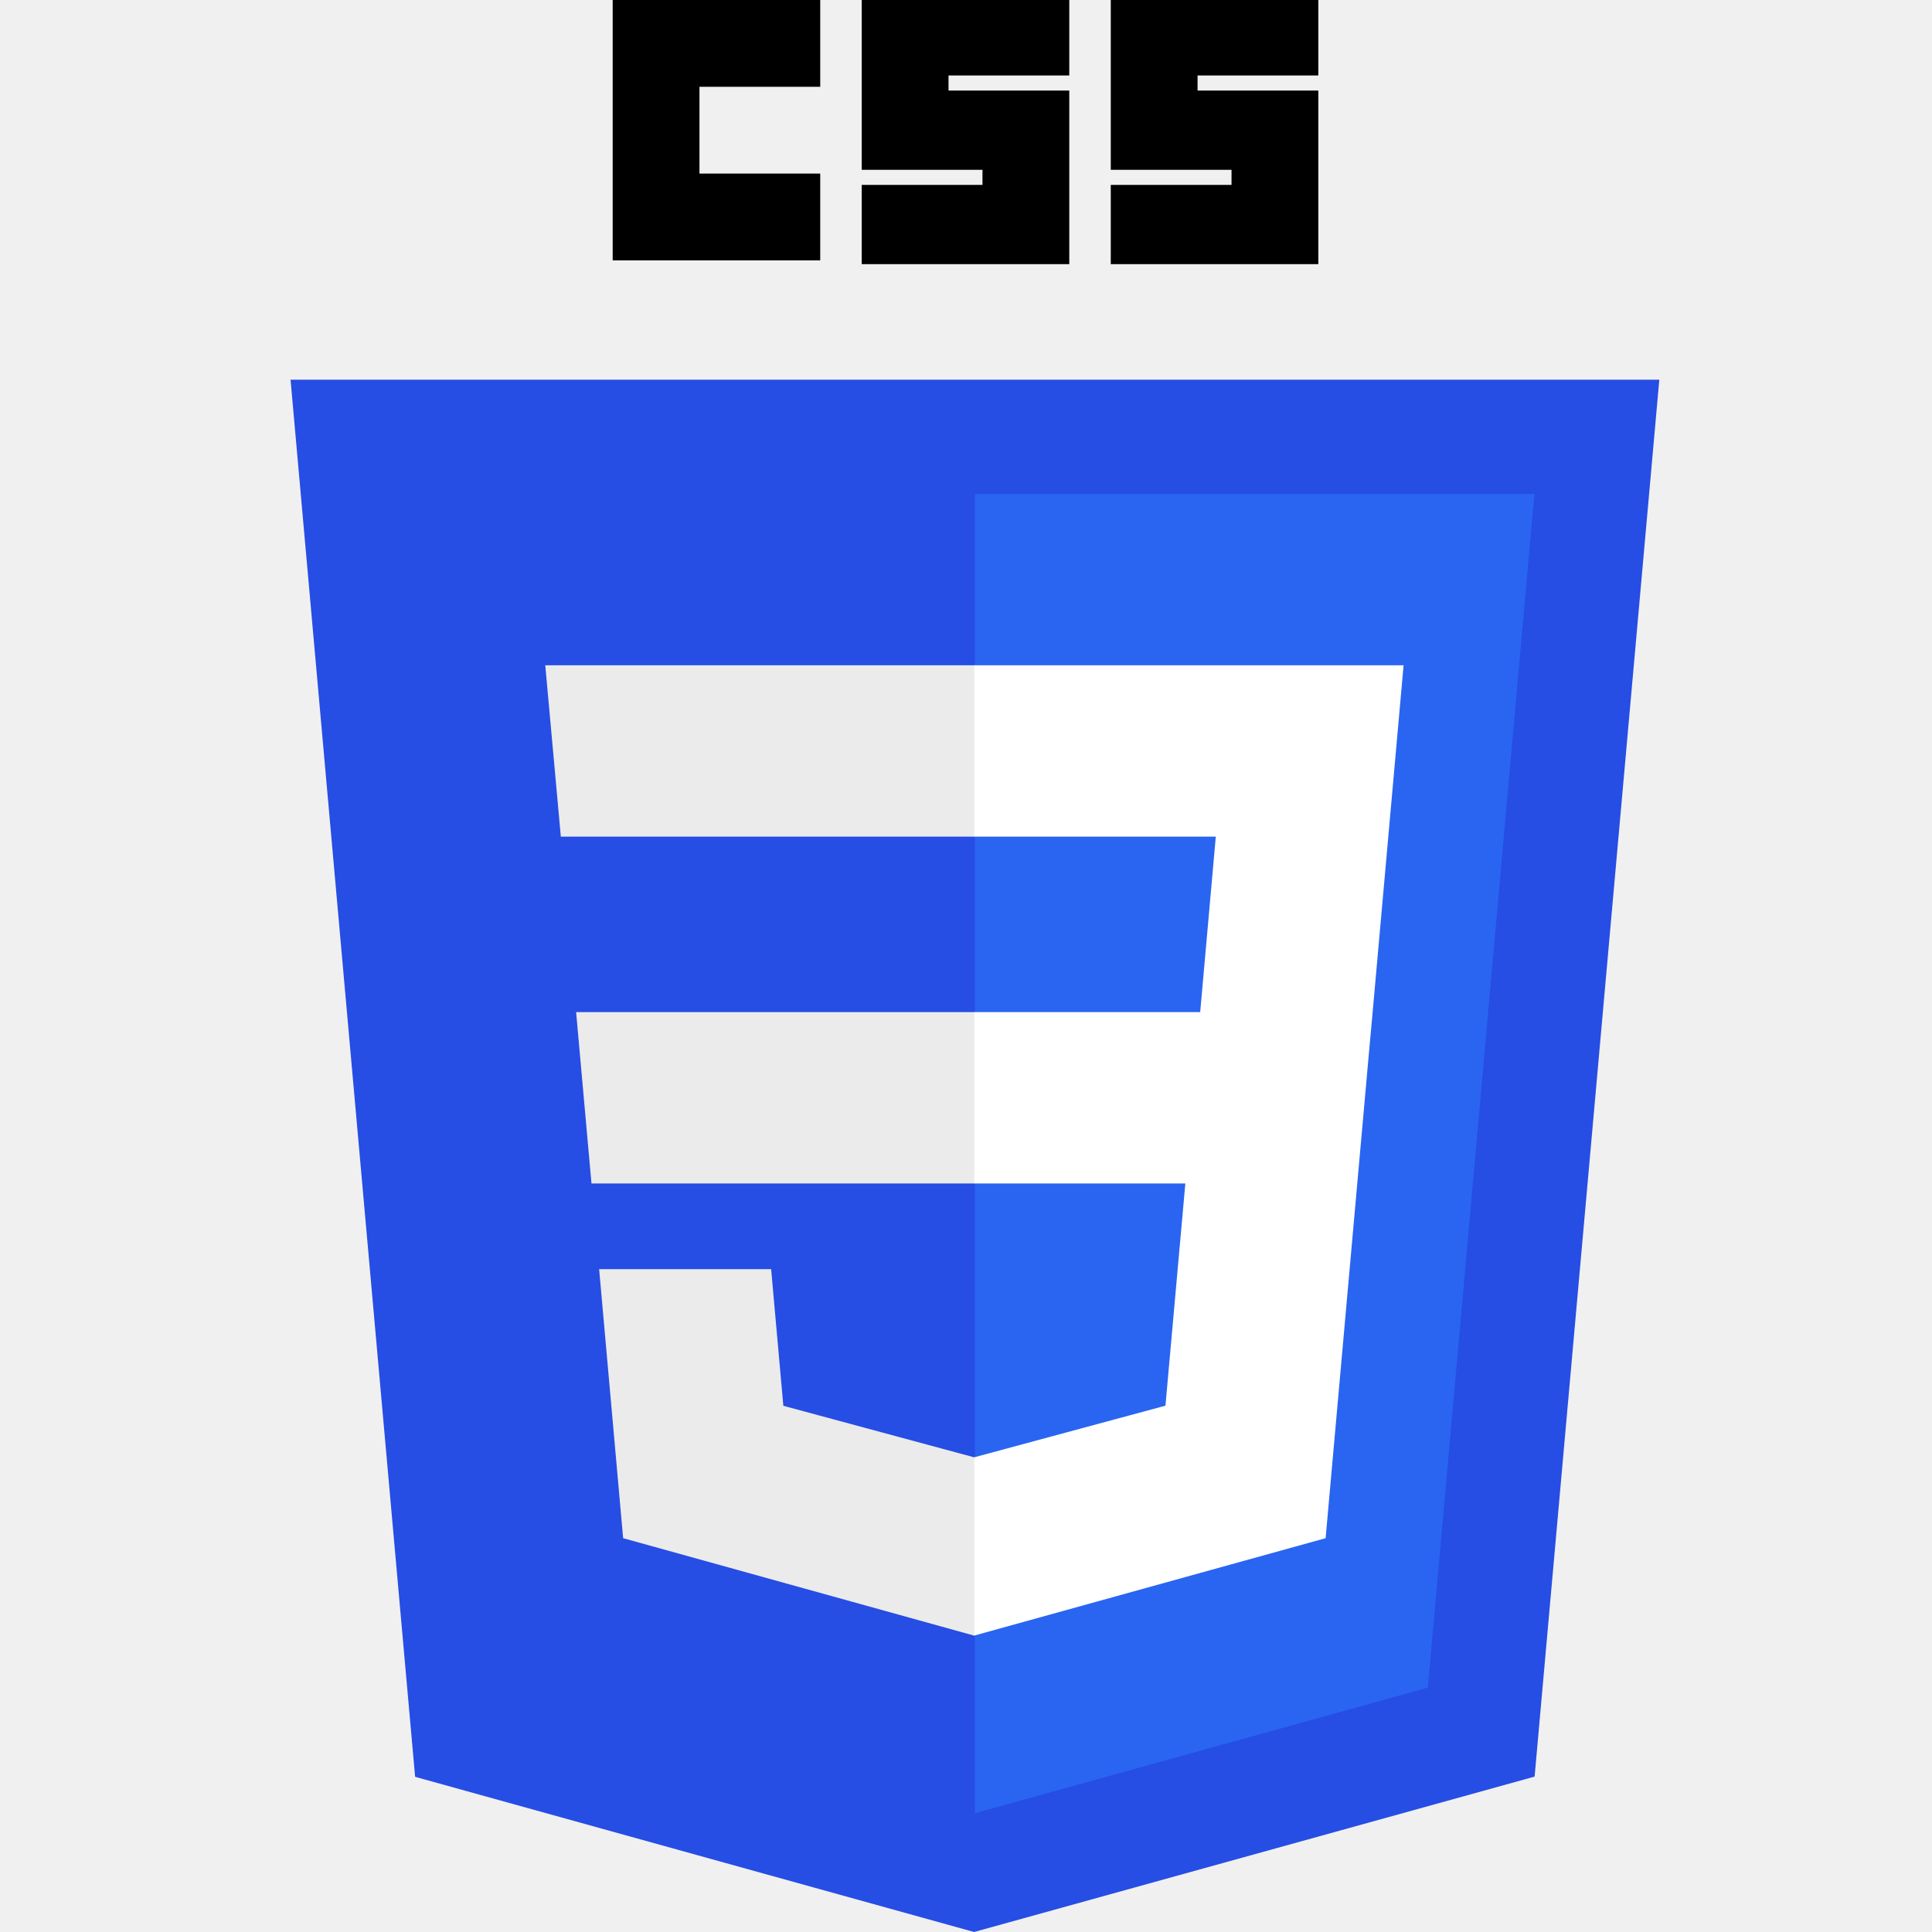
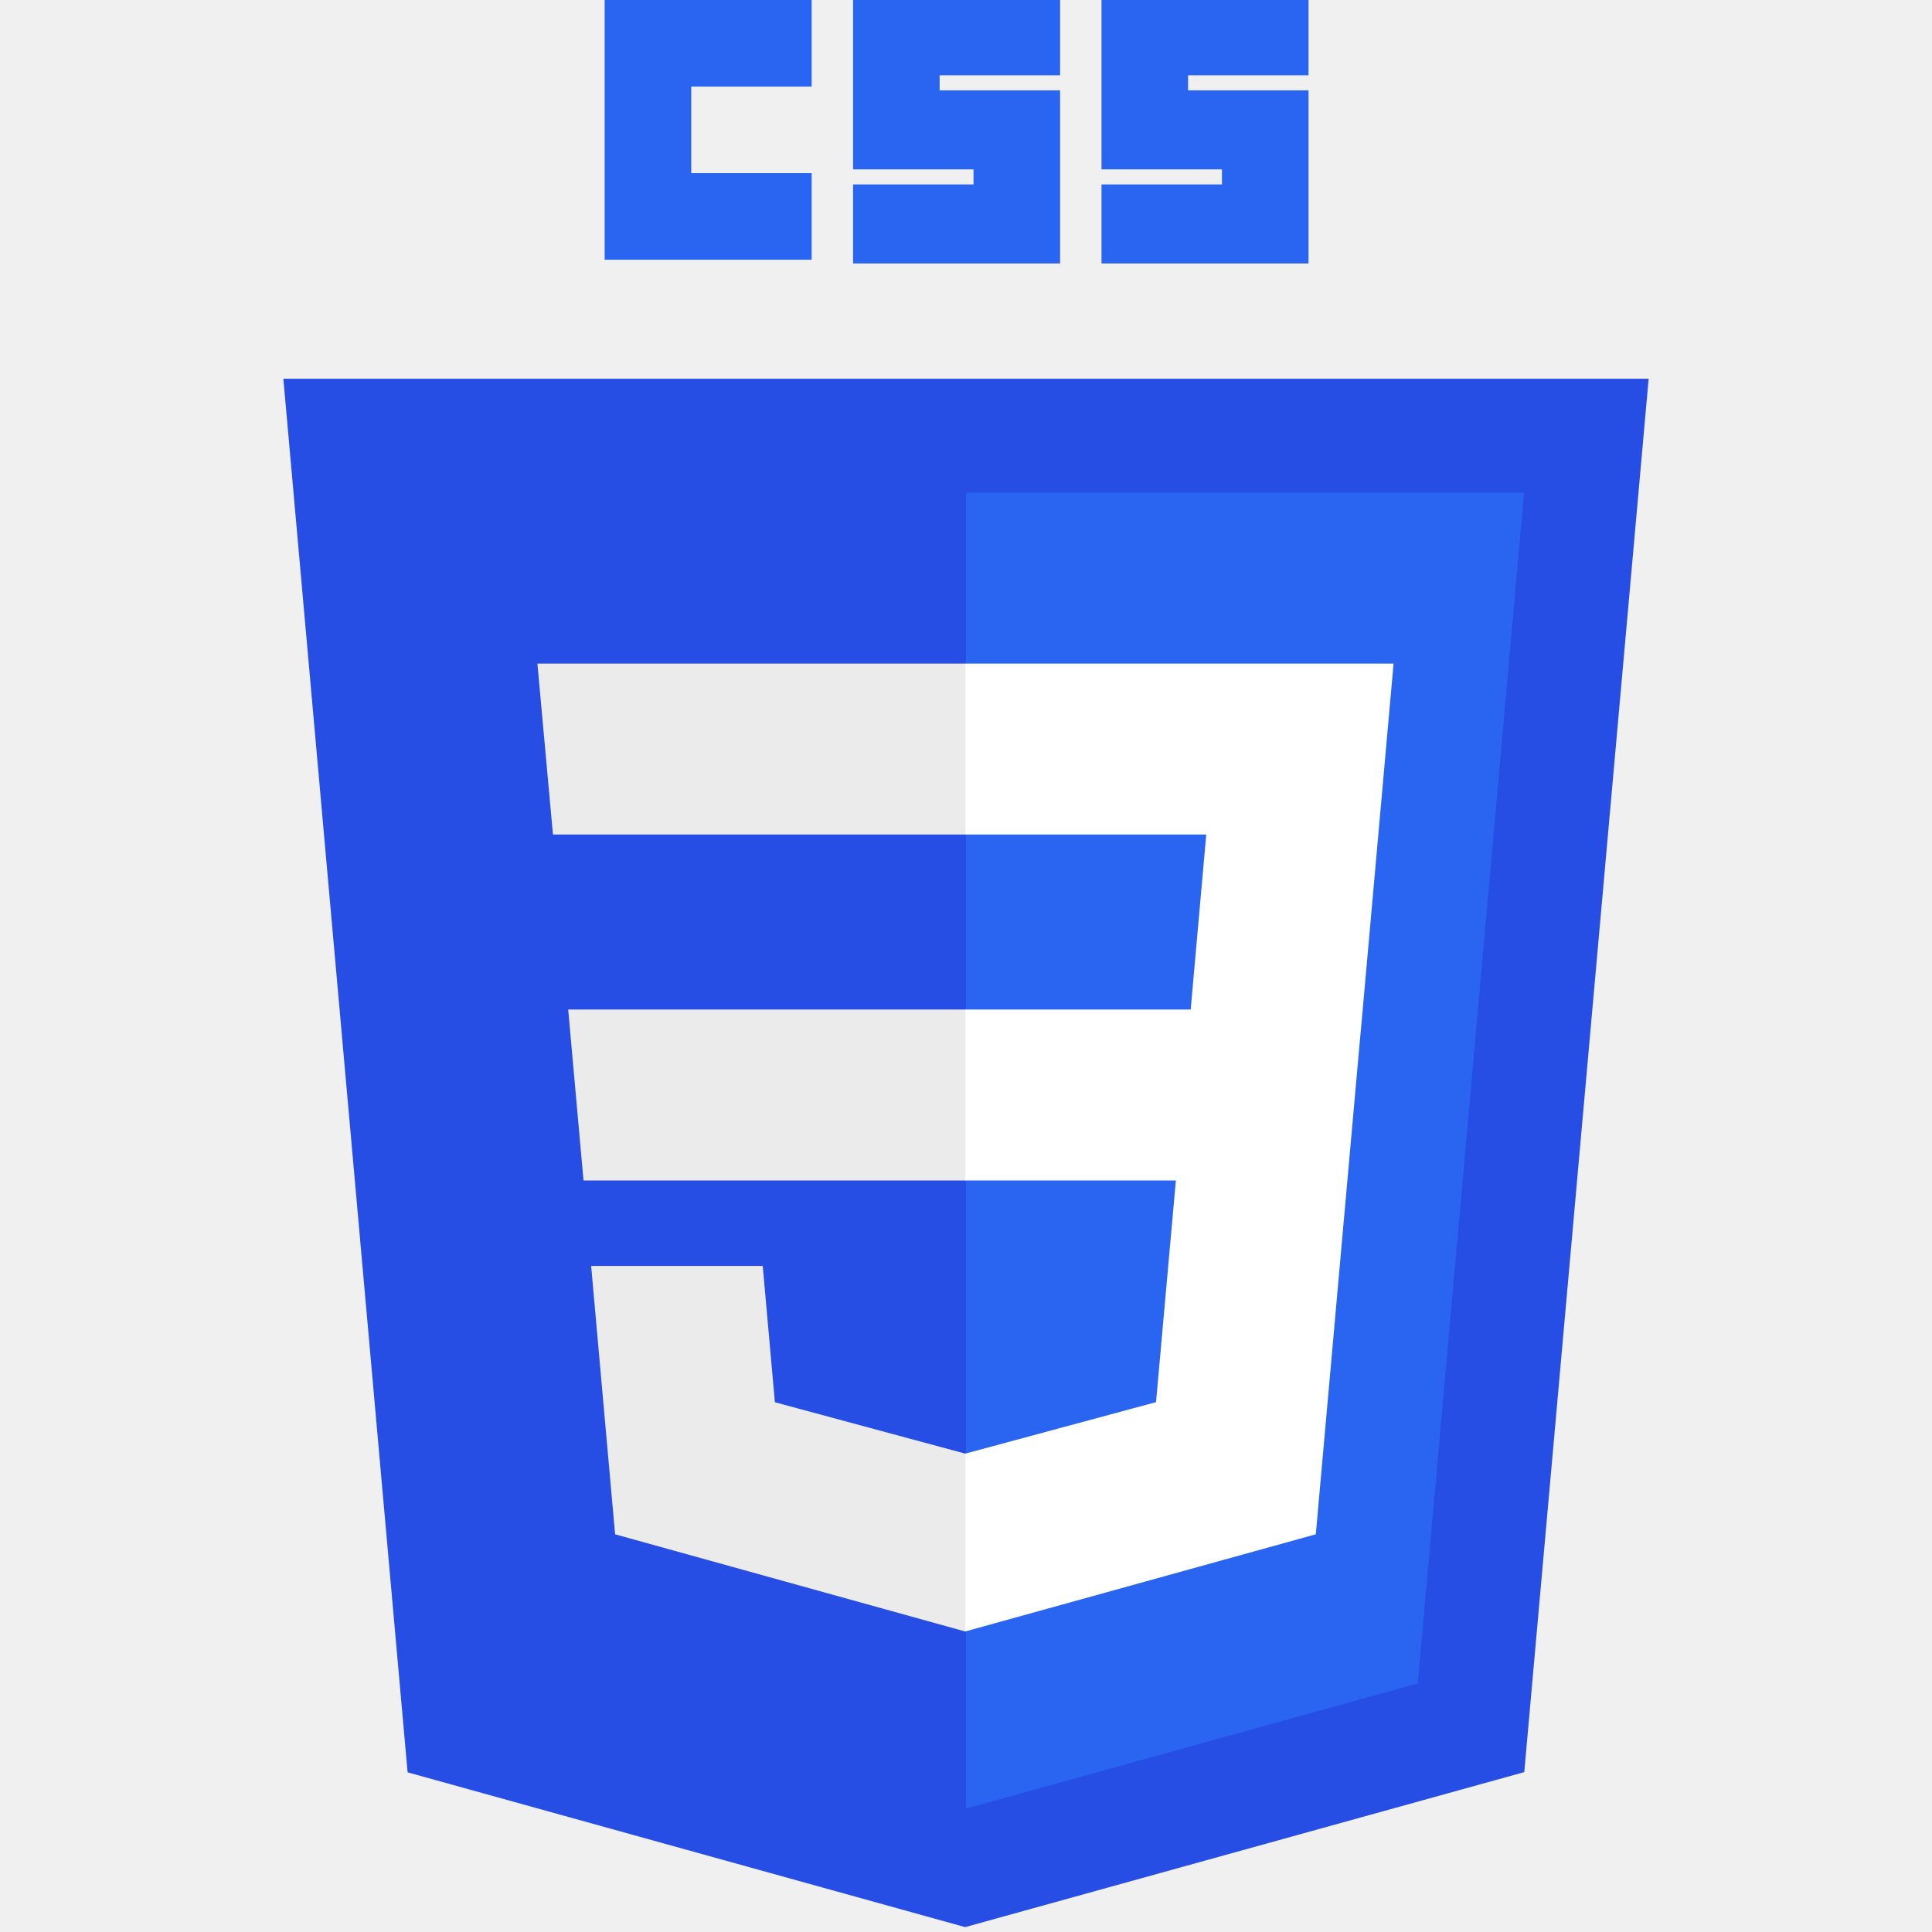
- <svg xmlns="http://www.w3.org/2000/svg" width="256" height="256" viewBox="0 0 240 240" id="svg3476" version="1.1">
-   <defs id="defs3478" />
-   <g id="layer1" transform="translate(-193.633,-548.3622)">
-     <g id="g3013" transform="matrix(0.46875,0,0,0.46875,194.7425,548.3622)">
-       <polygon id="polygon2989" points="107.644,470.877 74.633,100.62 437.367,100.62 404.321,470.819 255.778,512 " style="fill:#264de4" />
-       <polygon id="polygon2991" points="376.03,447.246 404.27,130.894 256,130.894 256,480.523 " style="fill:#2965f1" />
-       <polygon id="polygon2993" points="150.31,268.217 154.38,313.627 256,313.627 256,268.217 " style="fill:#ebebeb" />
-       <polygon id="polygon2995" points="146.26,221.716 256,221.716 256,176.305 255.843,176.305 142.132,176.305 " style="fill:#ebebeb" />
-       <polygon id="polygon2997" points="255.791,433.457 256,433.399 256,386.153 255.801,386.206 205.227,372.55 201.994,336.333 177.419,336.333 156.409,336.333 162.771,407.634 " style="fill:#ebebeb" />
-       <path id="path2999" d="m 160,0 h 55 v 23 h -32 v 23 h 32 v 23 h -55 z" />
-       <path id="path3001" d="m 226,0 h 55 v 20 h -32 v 4 h 32 V 70 H 226 V 49 h 32 v -4 h -32 z" />
-       <path id="path3003" d="m 292,0 h 55 v 20 h -32 v 4 h 32 V 70 H 292 V 49 h 32 v -4 h -32 z" />
-       <polygon id="polygon3005" points="369.597,176.305 255.843,176.305 255.843,221.716 319.831,221.716 315.699,268.217 255.843,268.217 255.843,313.627 311.761,313.627 306.49,372.521 255.843,386.191 255.843,433.435 348.937,407.634 349.62,399.962 360.291,280.411 361.399,268.217 " style="fill:#ffffff" />
+ <svg xmlns="http://www.w3.org/2000/svg" viewBox="-52.5 0 361 361" version="1.1" preserveAspectRatio="xMidYMid" fill="#2965F1">
+   <g id="SVGRepo_bgCarrier" stroke-width="0" />
+   <g id="SVGRepo_tracerCarrier" stroke-linecap="round" stroke-linejoin="round" />
+   <g id="SVGRepo_iconCarrier">
+     <g>
+       <path d="M127.844,360.088 L23.662,331.166 L0.445,70.766 L255.555,70.766 L232.314,331.125 L127.844,360.088 L127.844,360.088 Z" fill="#264DE4"> </path>
+       <path d="M212.417,314.547 L232.278,92.057 L128,92.057 L128,337.95 L212.417,314.547 L212.417,314.547 Z" fill="#2965F1"> </path>
+       <path d="M53.669,188.636 L56.531,220.573 L128,220.573 L128,188.636 L53.669,188.636 L53.669,188.636 Z" fill="#EBEBEB"> </path>
+       <path d="M47.917,123.995 L50.82,155.932 L128,155.932 L128,123.995 L47.917,123.995 L47.917,123.995 Z" fill="#EBEBEB"> </path>
+       <path d="M128,271.58 L127.86,271.617 L92.292,262.013 L90.018,236.542 L57.958,236.542 L62.432,286.688 L127.853,304.849 L128,304.808 L128,271.58 L128,271.58 Z" fill="#EBEBEB"> </path>
+       <path d="M60.484,0 L99.165,0 L99.165,16.176 L76.659,16.176 L76.659,32.352 L99.165,32.352 L99.165,48.527 L60.484,48.527 L60.484,0 L60.484,0 Z" fill="#2965F1"> </path>
+       <path d="M106.901,0 L145.582,0 L145.582,14.066 L123.077,14.066 L123.077,16.879 L145.582,16.879 L145.582,49.231 L106.901,49.231 L106.901,34.462 L129.407,34.462 L129.407,31.648 L106.901,31.648 L106.901,0 L106.901,0 Z" fill="#2965F1"> </path>
+       <path d="M153.319,0 L192,0 L192,14.066 L169.495,14.066 L169.495,16.879 L192,16.879 L192,49.231 L153.319,49.231 L153.319,34.462 L175.824,34.462 L175.824,31.648 L153.319,31.648 L153.319,0 L153.319,0 Z" fill="#2965F1"> </path>
+       <path d="M202.127,188.636 L207.892,123.995 L127.89,123.995 L127.89,155.932 L172.892,155.932 L169.986,188.636 L127.89,188.636 L127.89,220.573 L167.217,220.573 L163.509,261.993 L127.89,271.607 L127.89,304.833 L193.362,286.688 L193.843,281.292 L201.348,197.212 L202.127,188.636 L202.127,188.636 Z" fill="#FFFFFF"> </path>
    </g>
  </g>
</svg>
